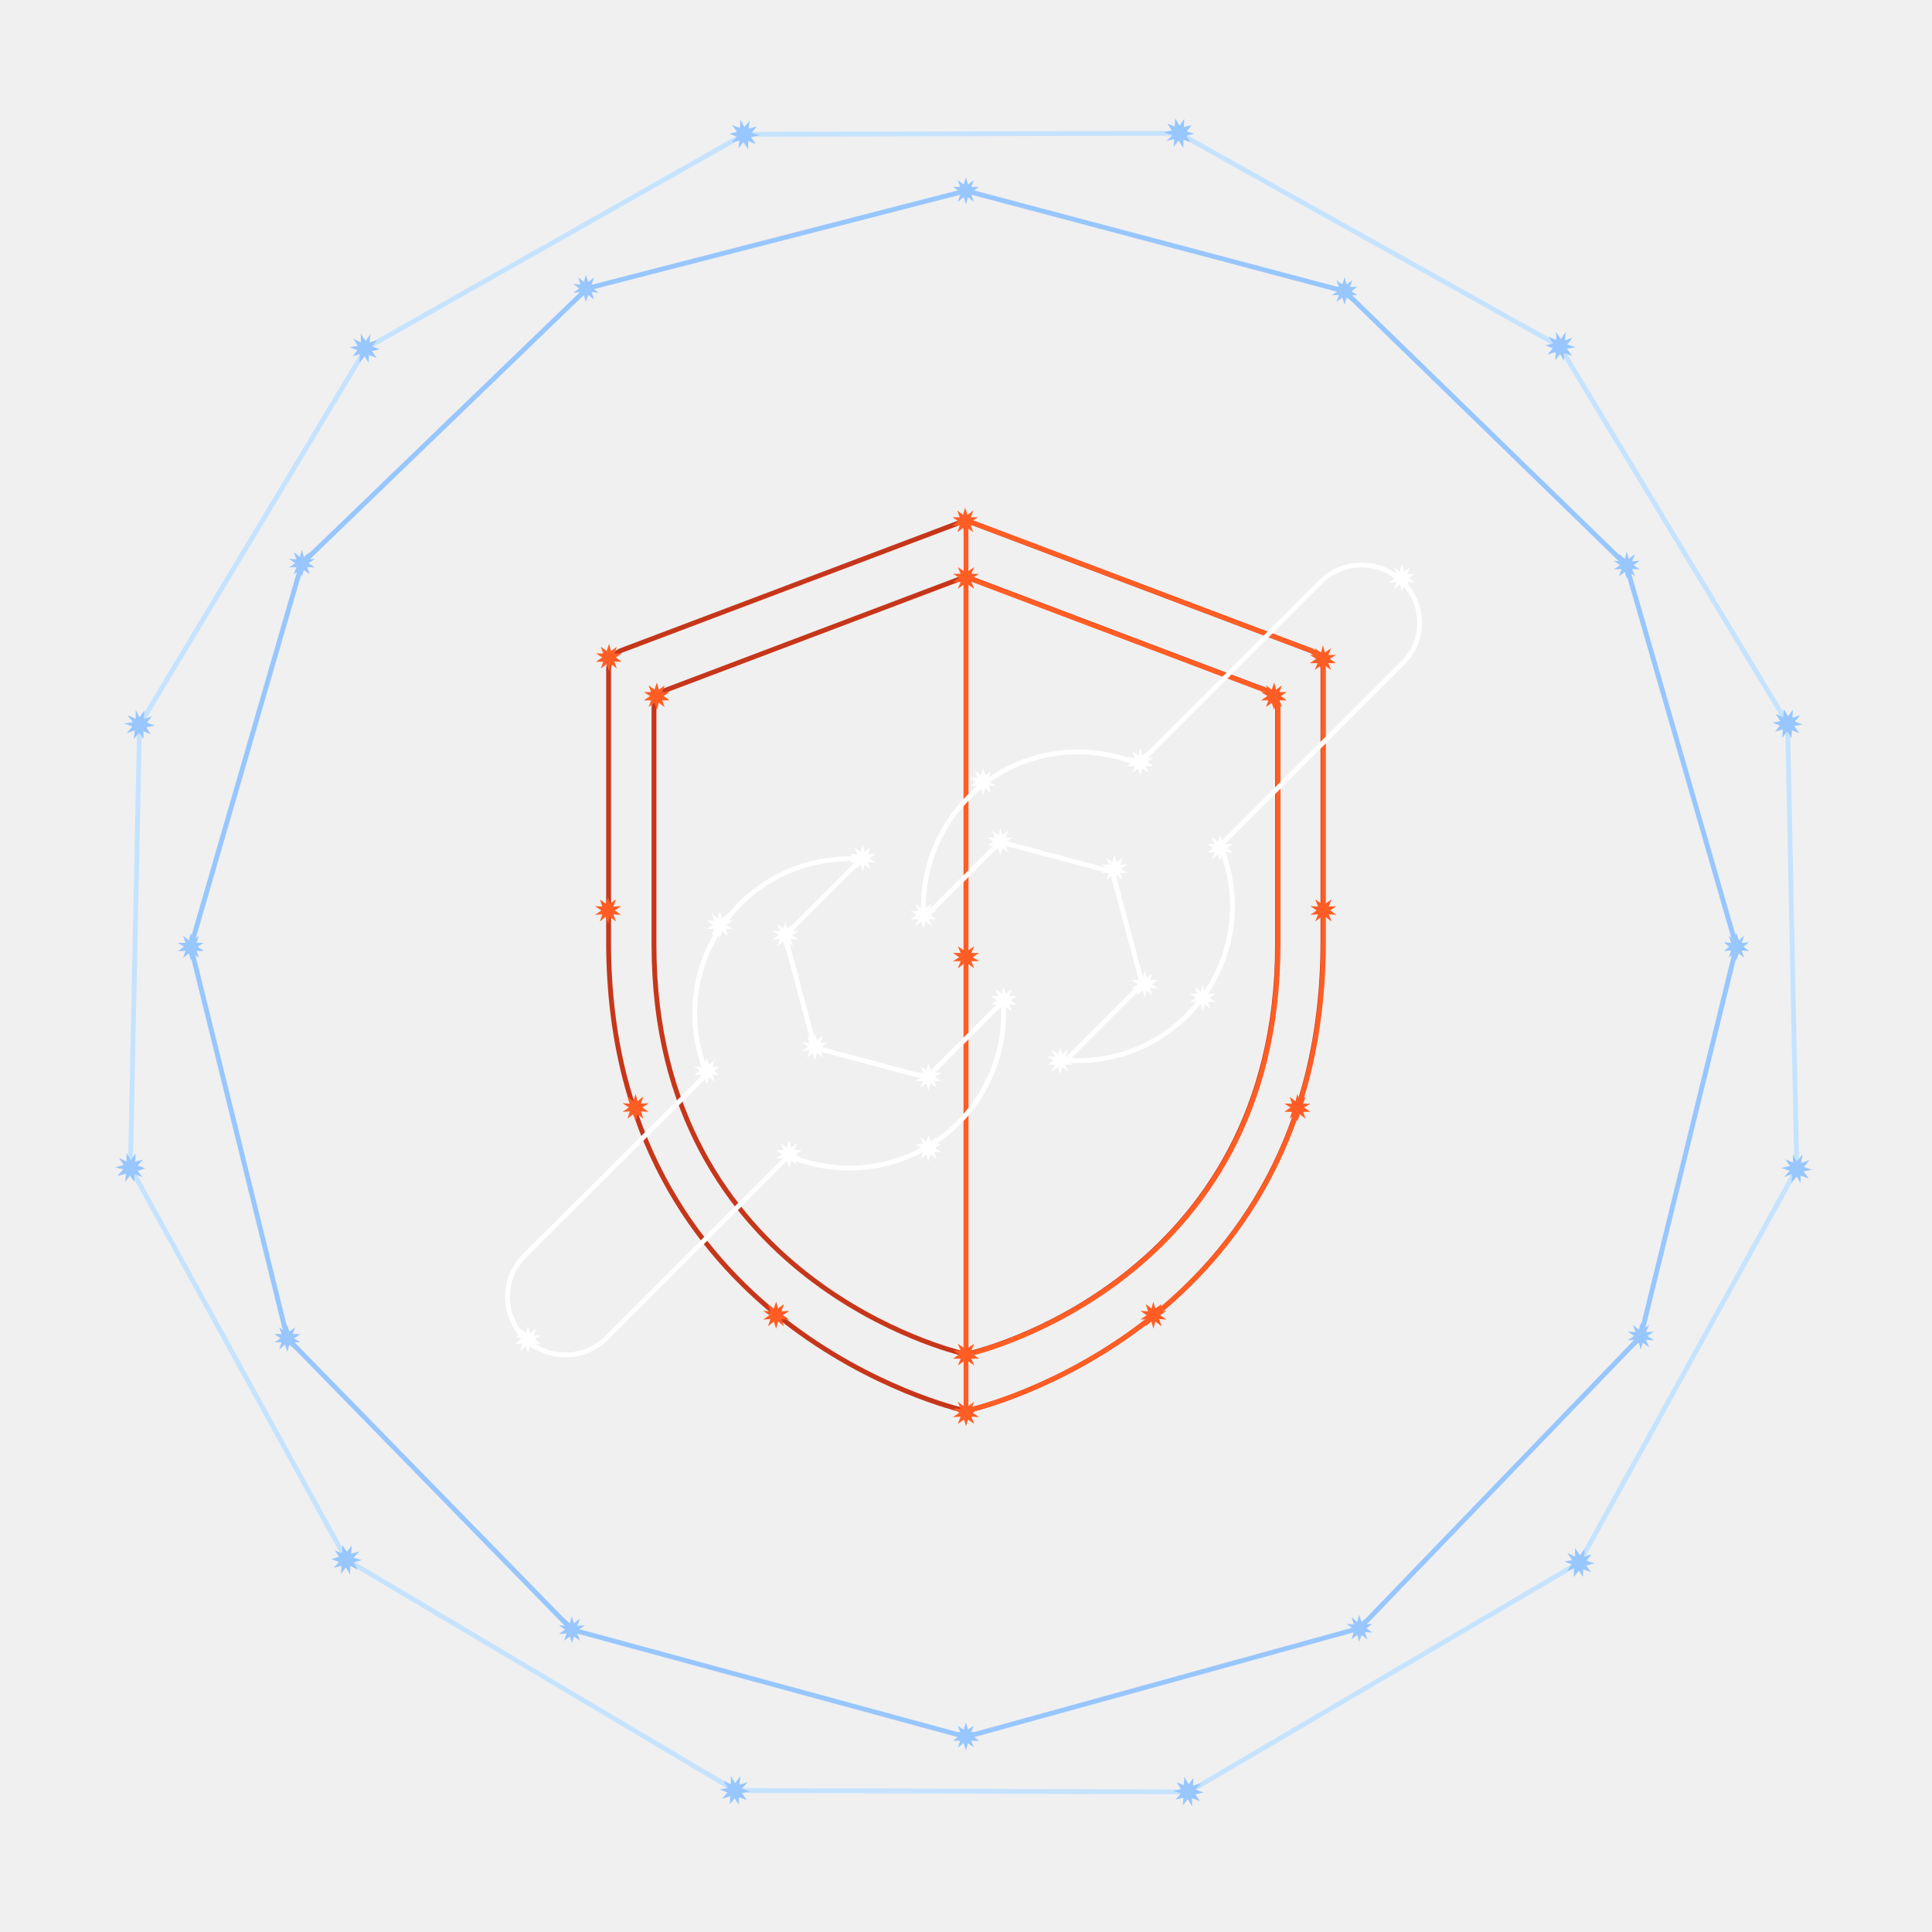
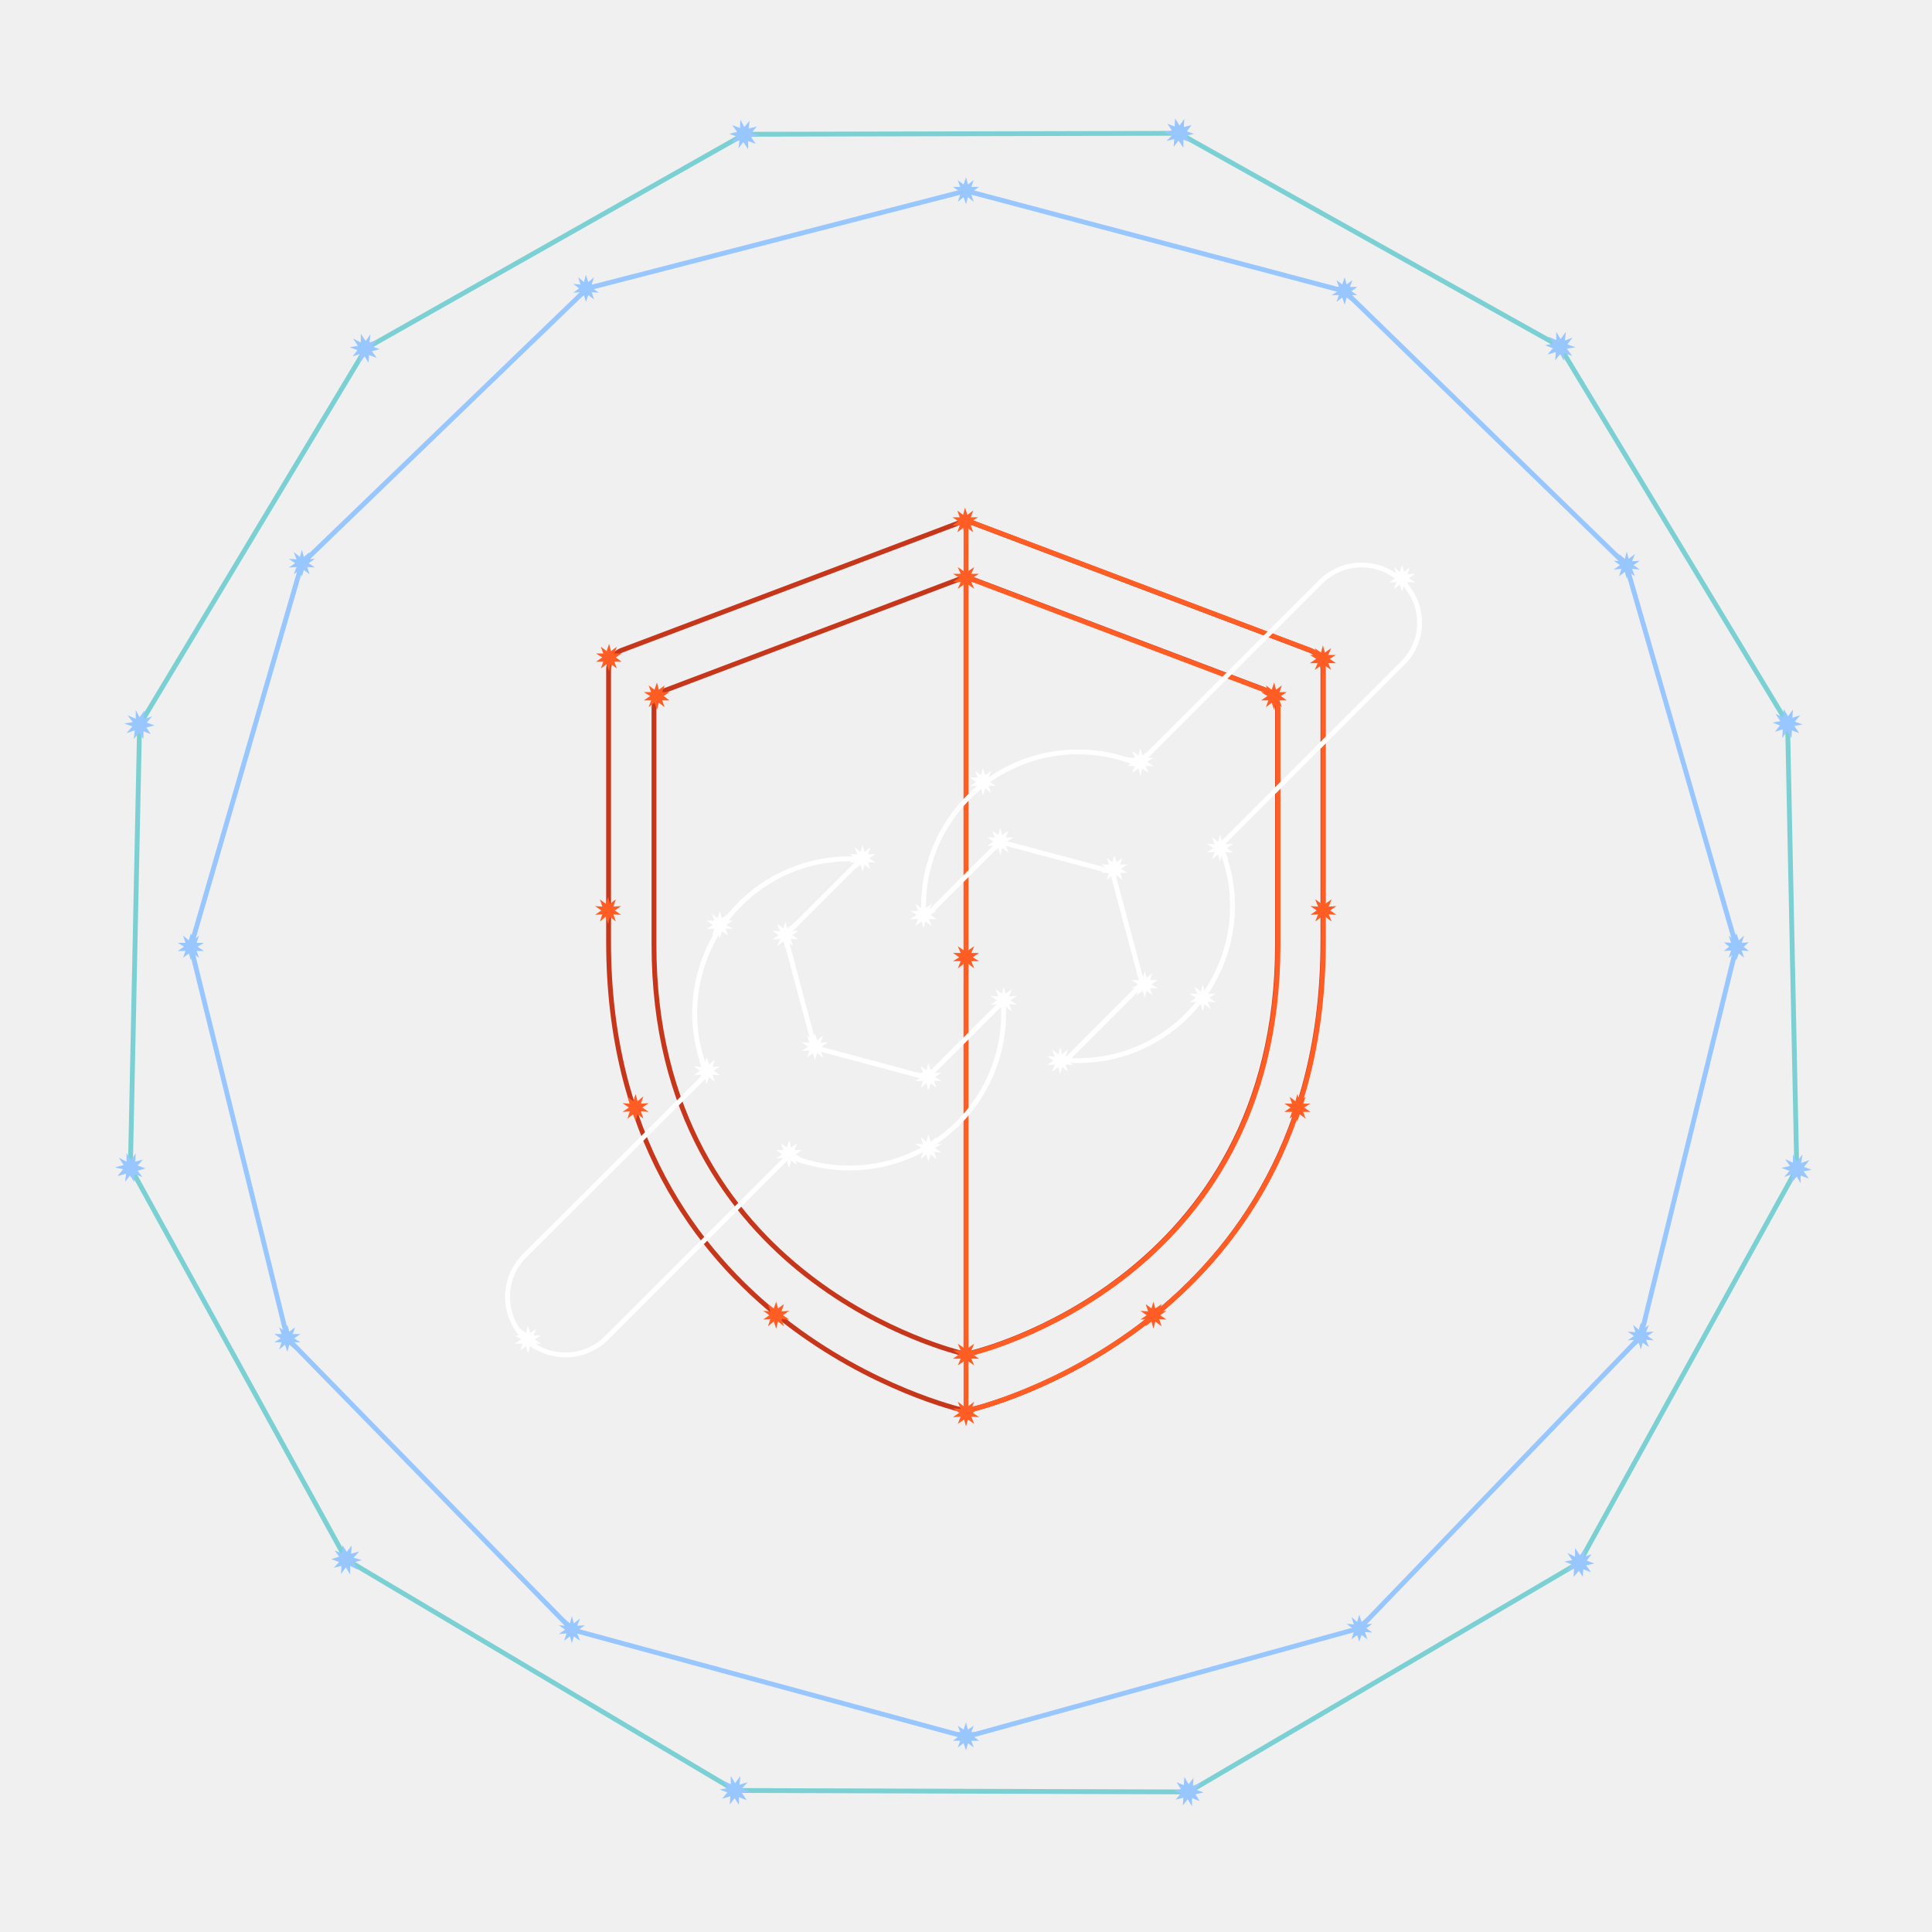
<svg xmlns="http://www.w3.org/2000/svg" xml:space="preserve" id="esl-logo" x="0" y="0" baseProfile="tiny" version="1.2" viewBox="0 0 400 400">
  <g id="esl-logo-shield">
    <path id="esl-logo-shield-main_1_" fill="none" stroke="#C6361A" stroke-miterlimit="10" d="M200 292c-.3 0-.6 0-.9-.1-.7-.2-73.1-17-73.1-96.9v-56.3c0-1.8 1.1-3.5 2.8-4.1l69.6-26.3c1-.4 2.1-.4 3.1 0l69.6 26.3c1.7.6 2.8 2.3 2.8 4.1V195c0 79.9-72.3 96.8-73.1 96.9-.2.1-.5.1-.8.1z" />
    <path id="esl-logo-shield-main-right" fill="none" stroke="#FF5D24" stroke-miterlimit="10" d="M200 108v184c.3 0 .6 0 .9-.1.7-.2 73.1-17 73.1-96.9v-56.3c0-1.8-1.1-3.5-2.8-4.1l-69.6-26.3c-.6-.2-1.1-.3-1.6-.3z" />
    <path id="esl-logo-shield-inner" fill="none" stroke="#C6361A" stroke-miterlimit="10" d="M200 280.3c-.3 0-.5 0-.8-.1-.6-.2-63.8-14.8-63.8-84.6v-49.1c0-1.6 1-3.1 2.4-3.6l60.8-23c.9-.3 1.8-.3 2.7 0l60.8 23c1.5.5 2.4 2 2.4 3.6v49.1c0 69.8-63.1 84.5-63.8 84.6-.2.1-.4.1-.7.1z" />
    <path id="esl-logo-shield-inner-right" fill="none" stroke="#FF5D24" stroke-miterlimit="10" d="M200 119.7V280.4c.3 0 .5 0 .8-.1.6-.2 63.8-14.8 63.8-84.6v-49.1c0-1.6-1-3.1-2.4-3.6l-60.8-23c-.5-.2-1-.3-1.4-.3z" />
    <g id="esl-logo-shield-stars" fill="#FF5D24">
      <path d="m126.1 133.3.4 1.5 1.2-.9-.5 1.4h1.5l-1.2.8 1.2.9h-1.5l.5 1.4-1.2-.9-.4 1.5-.5-1.5-1.2.9.5-1.4h-1.5l1.3-.9-1.3-.8h1.5l-.5-1.4 1.2.9z" />
      <path d="m125.9 185.7.4 1.4 1.2-.9-.5 1.5 1.6-.1-1.3.9 1.3.9-1.6-.1.5 1.5-1.2-1-.4 1.5-.5-1.5-1.2 1 .5-1.5-1.5.1 1.3-.9-1.3-.9 1.5.1-.5-1.5 1.2.9z" />
      <path d="m200 289.7.4 1.5 1.3-1-.6 1.5 1.6-.1-1.3.9 1.3.9-1.6-.1.6 1.5-1.3-.9-.4 1.4-.4-1.4-1.3.9.6-1.5-1.6.1 1.3-.9-1.3-.9 1.6.1-.6-1.5 1.3 1z" />
      <path d="m131.6 226.5.4 1.5 1.2-1-.5 1.5 1.6-.1-1.3.9 1.3.9-1.6-.1.5 1.5-1.2-.9-.4 1.4-.5-1.4-1.2.9.5-1.5-1.5.1 1.3-.9-1.3-.9 1.5.1-.5-1.5 1.2 1z" />
      <path d="m268.6 226.5.5 1.5 1.2-.9-.5 1.4h1.5l-1.3.8 1.3.9h-1.5l.5 1.4-1.2-.9-.5 1.5-.4-1.5-1.2.9.5-1.4h-1.6l1.3-.9-1.3-.8h1.6l-.5-1.4 1.2.9z" />
      <path d="m274 185.7.4 1.4 1.3-.9-.6 1.5 1.6-.1-1.3.9 1.3.9-1.6-.1.6 1.5-1.3-1-.4 1.5-.4-1.5-1.3 1 .6-1.5-1.6.1 1.3-.9-1.3-.9 1.6.1-.6-1.5 1.3.9z" />
      <path d="m273.9 133.6.4 1.5 1.3-.9-.6 1.4h1.6l-1.3.8 1.3.9H275l.6 1.4-1.3-.9-.4 1.5-.4-1.5-1.3.9.6-1.4h-1.6l1.3-.9-1.3-.8h1.6l-.6-1.4 1.3.9z" />
      <path d="m200 116.8.4 1.5 1.3-.9-.6 1.4h1.6l-1.3.8 1.3.9h-1.6l.6 1.4-1.3-.9-.4 1.5-.4-1.5-1.3.9.6-1.4h-1.6l1.3-.9-1.3-.8h1.6l-.6-1.4 1.3.9z" />
      <path d="m199.8 105.1.5 1.5 1.2-.9-.5 1.4h1.5l-1.3.8 1.3.9H201l.5 1.4-1.2-.9-.5 1.5-.4-1.5-1.2.9.5-1.4h-1.5l1.2-.9-1.2-.8h1.5l-.5-1.4 1.2.9z" />
      <path d="m200 195.4.4 1.4 1.3-.9-.6 1.4h1.6l-1.3.9 1.3.8h-1.6l.6 1.5-1.3-1-.4 1.5-.4-1.5-1.3 1 .6-1.5h-1.6l1.3-.8-1.3-.9h1.6l-.6-1.4 1.3.9z" />
      <path d="m200 277.6.4 1.5 1.3-.9-.6 1.4h1.6l-1.3.8 1.3.9h-1.6l.6 1.4-1.3-.9-.4 1.5-.4-1.5-1.3.9.6-1.4h-1.6l1.3-.9-1.3-.8h1.6l-.6-1.4 1.3.9z" />
      <path d="m238.8 269.5.4 1.4 1.3-.9-.5 1.5 1.5-.1-1.3.9 1.3.9-1.5-.1.5 1.5-1.3-1-.4 1.5-.4-1.5-1.2 1 .5-1.5-1.6.1 1.3-.9-1.3-.9 1.6.1-.5-1.5 1.2.9z" />
      <path d="m160.7 269.5.4 1.4 1.2-.9-.5 1.5 1.6-.1-1.3.9 1.3.9-1.6-.1.5 1.5-1.2-1-.4 1.5-.5-1.5-1.2 1 .5-1.5-1.5.1 1.3-.9-1.3-.9 1.5.1-.5-1.5 1.2.9z" />
      <path d="m263.8 141.3.4 1.5 1.2-.9-.5 1.4h1.5l-1.2.8 1.2.9h-1.5l.5 1.4-1.2-.9-.4 1.5-.5-1.5-1.2.9.5-1.4h-1.5l1.3-.9-1.3-.8h1.5l-.5-1.4 1.2.9z" />
      <path d="m136 141.3.4 1.5 1.2-.9-.5 1.4h1.5l-1.2.8 1.2.9h-1.5l.5 1.4-1.2-.9-.4 1.5-.5-1.5-1.2.9.5-1.4h-1.5l1.3-.9-1.3-.8h1.5l-.5-1.4 1.2.9z" />
    </g>
  </g>
  <g id="esl-logo-wrenches">
    <g id="esl-logo-wrench-left">
      <path id="esl-logo-wrench-left-main" fill="none" stroke="#FFF" stroke-miterlimit="10" d="m207.7 207.3-15.8 15.8-23.2-6.2-6.2-23.2 15.8-15.8c-9-.7-18.2 2.4-25.1 9.3-9.5 9.5-11.8 23.5-6.8 35.1L108.6 260c-4.7 4.7-4.7 12.3 0 17s12.3 4.7 17 0l37.7-37.7c11.6 4.9 25.6 2.7 35.1-6.8 6.9-6.9 10-16.2 9.3-25.2z" />
      <g id="esl-logo-wrench-left-stars" fill="#FFF">
        <path d="m162.6 190.8.4 1.4 1.2-.9-.5 1.5 1.6-.1-1.3.9 1.3.9-1.6-.1.5 1.5-1.2-1-.4 1.5-.4-1.5-1.3 1 .6-1.5-1.6.1 1.3-.9-1.3-.9 1.6.1-.6-1.5 1.3.9z" />
        <path d="m178.6 174.9.4 1.5 1.2-1-.5 1.5 1.6-.1-1.3.9 1.3.9-1.6-.1.5 1.5-1.2-1-.4 1.5-.4-1.5-1.3 1 .6-1.5-1.6.1 1.3-.9-1.3-.9 1.6.1-.6-1.5 1.3 1z" />
        <path d="m168.7 213.9.5 1.5 1.2-1-.5 1.5 1.5-.1-1.3.9 1.3.9-1.5-.1.5 1.5-1.2-1-.5 1.5-.4-1.5-1.2 1 .5-1.5-1.6.1 1.3-.9-1.3-.9 1.6.1-.5-1.5 1.2 1z" />
        <path d="m192.2 220.1.5 1.5 1.2-.9-.5 1.4h1.5l-1.3.9 1.3.8h-1.5l.5 1.4-1.2-.9-.5 1.5-.4-1.5-1.2.9.5-1.4h-1.6l1.3-.8-1.3-.9h1.6l-.5-1.4 1.2.9z" />
        <path d="m207.8 204.3.4 1.4 1.3-.9-.6 1.5 1.6-.1-1.3.9 1.3.9-1.6-.1.6 1.5-1.3-1-.4 1.5-.4-1.5-1.3 1 .6-1.5-1.6.1 1.3-.9-1.3-.9 1.6.1-.6-1.5 1.3.9z" />
        <path d="m146.3 218.9.5 1.5 1.2-1-.5 1.5 1.5-.1-1.2.9 1.2.9-1.5-.1.5 1.5-1.2-1-.5 1.5-.4-1.5-1.2 1 .5-1.5-1.5.1 1.2-.9-1.2-.9 1.5.1-.5-1.5 1.2 1z" />
        <path d="m163.4 236.1.4 1.5 1.2-.9-.5 1.4h1.5l-1.2.9 1.2.8h-1.5l.5 1.4-1.2-.9-.4 1.5-.5-1.5-1.2.9.5-1.4h-1.5l1.2-.8-1.2-.9h1.5l-.5-1.4 1.2.9z" />
        <path d="m149 188.6.5 1.5 1.2-.9-.5 1.4h1.5l-1.3.9 1.3.8h-1.5l.5 1.4-1.2-.9-.5 1.5-.4-1.5-1.2.9.5-1.4h-1.6l1.3-.8-1.3-.9h1.6l-.5-1.4 1.2.9z" />
        <path d="m192.2 234.9.5 1.5 1.2-1-.5 1.5 1.5-.1-1.3.9 1.3.9-1.5-.1.5 1.5-1.2-1-.5 1.5-.4-1.5-1.2 1 .5-1.5-1.6.1 1.3-.9-1.3-.9 1.6.1-.5-1.5 1.2 1z" />
        <path d="m109.3 274.5.5 1.5 1.2-.9-.5 1.4h1.5l-1.3.8 1.3.9h-1.5l.5 1.4-1.2-.9-.5 1.5-.4-1.5-1.2.9.5-1.4h-1.6l1.3-.9-1.3-.8h1.6l-.5-1.4 1.2.9z" />
      </g>
    </g>
    <g id="esl-logo-wrench-right">
      <path id="esl-logo-wrench-right-main" fill="none" stroke="#FFF" stroke-miterlimit="10" d="M290.4 120.5c-4.7-4.7-12.3-4.7-17 0l-37.7 37.7c-11.6-4.9-25.6-2.7-35.1 6.8-6.9 6.9-10 16.1-9.3 25.1l15.8-15.8 23.2 6.2 6.2 23.2-15.8 15.8c9 .7 18.2-2.4 25.1-9.3 9.5-9.5 11.8-23.5 6.8-35.1l37.7-37.7c4.8-4.6 4.8-12.2.1-16.9z" />
      <g id="esl-logo-wrench-right-stars" fill="#FFF">
        <path d="m191.2 186.6.4 1.5 1.3-1-.6 1.5h1.6l-1.3.8 1.3.9h-1.6l.6 1.4-1.3-.9-.4 1.4-.4-1.4-1.3.9.6-1.4h-1.6l1.3-.9-1.3-.8h1.6l-.6-1.5 1.3 1z" />
        <path d="m237 201 .4 1.4 1.2-.9-.5 1.4h1.6l-1.3.9 1.3.8h-1.6l.5 1.5-1.2-1-.4 1.5-.4-1.5-1.3 1 .6-1.5h-1.6l1.3-.8-1.3-.9h1.6l-.6-1.4 1.3.9z" />
        <path d="m236.1 154.9.4 1.5 1.3-.9-.6 1.4h1.6l-1.3.8 1.3.9h-1.6l.6 1.4-1.3-.9-.4 1.5-.4-1.5-1.3.9.6-1.4h-1.6l1.3-.9-1.3-.8h1.6l-.6-1.4 1.3.9z" />
        <path d="m207.1 171.4.4 1.5 1.3-.9-.6 1.4h1.6l-1.3.8 1.3.9h-1.6l.6 1.4-1.3-.9-.4 1.5-.4-1.5-1.3.9.6-1.4h-1.6l1.3-.9-1.3-.8h1.6l-.6-1.4 1.3.9z" />
        <path d="m203.5 159 .5 1.5 1.2-.9-.5 1.4h1.5l-1.3.9 1.3.8h-1.5l.5 1.5-1.2-1-.5 1.5-.4-1.5-1.2 1 .5-1.5h-1.6l1.3-.8-1.3-.9h1.6l-.5-1.4 1.2.9z" />
        <path d="m249 203.8.4 1.5 1.2-1-.5 1.5 1.6-.1-1.3.9 1.3.9-1.6-.1.5 1.5-1.2-1-.4 1.5-.4-1.5-1.3 1 .6-1.5-1.6.1 1.3-.9-1.3-.9 1.6.1-.6-1.5 1.3 1z" />
        <path d="m230.7 177.1.5 1.4 1.2-.9-.5 1.4h1.5l-1.3.9 1.3.8h-1.5l.5 1.5-1.2-1-.5 1.5-.4-1.5-1.2 1 .5-1.5H228l1.3-.8-1.3-.9h1.6l-.5-1.4 1.2.9z" />
        <path d="m219.5 216.8.4 1.5 1.2-1-.5 1.5 1.6-.1-1.3.9 1.3.9-1.6-.1.5 1.5-1.2-1-.4 1.5-.4-1.5-1.3 1 .6-1.5-1.6.1 1.3-.9-1.3-.9 1.6.1-.6-1.5 1.3 1z" />
        <path d="m252.6 172.8.4 1.5 1.3-1-.6 1.5 1.6-.1-1.3.9 1.3.9-1.6-.1.6 1.5-1.3-1-.4 1.5-.4-1.5-1.3 1 .6-1.5-1.6.1 1.3-.9-1.3-.9 1.6.1-.6-1.5 1.3 1z" />
        <path d="m290.3 116.9.4 1.5 1.2-1-.5 1.5 1.6-.1-1.3.9 1.3.9-1.6-.1.5 1.5-1.2-1-.4 1.5-.5-1.5-1.2 1 .5-1.5-1.5.1 1.3-.9-1.3-.9 1.5.1-.5-1.5 1.2 1z" />
      </g>
    </g>
  </g>
  <g id="esl-logo-border">
-     <path id="esl-logo-border-outer" fill="none" stroke="#C5E3FF" stroke-miterlimit="10" d="m28.9 150.1 46.9-78 78.3-44.3 90-.2 78.8 44.1 47.2 78.1L372 242l-45 81.5-80.9 47.5-93.9-.3-80.5-47.8L27 241.7z" />
+     <path id="esl-logo-border-outer" fill="none" stroke="#7bd0d3" stroke-miterlimit="10" d="m28.9 150.1 46.9-78 78.3-44.3 90-.2 78.8 44.1 47.2 78.1L372 242l-45 81.5-80.9 47.5-93.9-.3-80.5-47.8L27 241.7z" />
    <path id="esl-logo-border-inner" fill="none" stroke="#98C6FF" stroke-miterlimit="10" d="m62.5 116.7 59.1-57L200 39.5l78.4 20.8 58.3 56.7 22.8 79-19.8 80.7-58.2 60.4-81.5 22.5-81.6-22.2-58.9-60.3-20-81.1z" />
    <g id="esl-logo-border-outer-stars" fill="#98C6FF">
      <path d="m70.9 319.9.9 1.4 1-1.3-.1 1.7 1.7-.5-1.2 1.3 1.7.5-1.7.5.9 1.5-1.6-.8v1.8l-.9-1.5-1 1.4.1-1.7-1.6.4 1.1-1.2-1.6-.6 1.6-.5-.9-1.3 1.5.6z" />
      <path d="m245.2 367.9.9 1.5 1-1.3-.1 1.6 1.7-.5-1.2 1.3 1.7.6-1.7.4.9 1.4-1.6-.6v1.7l-.9-1.5-1 1.3.1-1.6-1.6.4 1.1-1.3-1.6-.5 1.6-.4-.9-1.4 1.5.6z" />
      <path d="m74.7 69.1 1 1.5 1-1.4-.2 1.7 1.6-.5-1.1 1.3 1.6.6-1.6.4 1 1.4-1.6-.6-.1 1.6-.8-1.3-1.1 1.3.1-1.8-1.5.5 1-1.3-1.6-.6 1.7-.3-1-1.5 1.6.8z" />
      <path d="m28.1 147 .8 1.5 1-1.4-.1 1.8 1.7-.6-1.1 1.3 1.6.6-1.7.4.9 1.4-1.5-.6v1.6l-.9-1.3-1.1 1.3.2-1.8-1.7.6 1.2-1.4-1.7-.6 1.8-.3-1.1-1.4 1.7.7z" />
      <path d="m153.3 24.8.8 1.5 1.1-1.3-.2 1.6 1.7-.4-1.1 1.3 1.6.5-1.7.4 1 1.4-1.6-.6v1.7l-1-1.5-1 1.3.2-1.6-1.7.4 1.2-1.2-1.6-.6 1.6-.4-1-1.4 1.6.6z" />
      <path d="m243.3 24.5.9 1.5 1-1.4-.1 1.7 1.6-.4-1 1.3 1.5.5-1.6.4.9 1.4-1.5-.6v1.7l-1-1.5-1 1.3.1-1.6-1.6.4 1.2-1.2-1.7-.6 1.6-.4-.9-1.4 1.5.6z" />
      <path d="m26.2 238.7.9 1.5 1-1.4-.1 1.7 1.6-.4-1.1 1.2 1.6.6-1.6.5 1 1.3-1.6-.6-.1 1.6-.9-1.3-1 1.3.2-1.7-1.8.5 1.2-1.4-1.7-.4 1.8-.5-1-1.5 1.6.8z" />
      <path d="m369.3 146.8.9 1.5 1-1.4-.1 1.7 1.6-.5-1.1 1.3 1.6.6-1.7.3 1 1.5-1.5-.6-.1 1.6-.9-1.4-1 1.4.1-1.8-1.6.5 1-1.3-1.5-.6 1.6-.3-1-1.5 1.6.7z" />
      <path d="m326.1 320.5 1 1.5 1-1.4-.1 1.7 1.5-.5-1 1.3 1.6.6-1.7.4 1 1.4-1.6-.6-.1 1.6-.8-1.3-1.1 1.3.1-1.8-1.5.6 1-1.4-1.5-.6 1.6-.3-1-1.5 1.6.8z" />
      <path d="m322.2 68.7.9 1.5 1.1-1.5-.2 1.8 1.6-.6-1.1 1.4 1.7.6-1.8.3 1.1 1.5-1.7-.6v1.6l-.8-1.4-1 1.3.1-1.7-1.7.5 1.1-1.3-1.6-.6 1.7-.4-1-1.4 1.6.7z" />
      <path d="m151.3 367.7.9 1.5 1.1-1.5-.2 1.8 1.7-.5-1.2 1.3 1.7.6-1.7.3 1 1.5-1.6-.6v1.6l-.9-1.4-1 1.3.1-1.7-1.7.5 1.1-1.3-1.6-.6 1.7-.3-.9-1.5 1.5.7z" />
      <path d="m371.2 239 .8 1.5 1.2-1.5-.3 1.8 1.7-.6-1.1 1.4 1.6.6-1.7.3 1.1 1.5-1.7-.6v1.6l-.8-1.4-1.1 1.3.1-1.8-1.6.6 1.1-1.3-1.7-.6 1.8-.4-1-1.4 1.6.7z" />
    </g>
    <g id="esl-logo-border-inner-stars" fill="#98C6FF">
      <path d="m59.5 274.3.4 1.4 1.2-.9-.5 1.4h1.6l-1.3.9 1.3.8h-1.6l.5 1.5-1.2-1-.4 1.5-.5-1.5-1.2 1 .5-1.5h-1.5l1.3-.8-1.3-.9h1.5l-.5-1.4 1.2.9z" />
      <path d="m200 356.6.4 1.5 1.2-.8-.5 1.3h1.6l-1.3.8 1.3 1h-1.6l.5 1.4-1.2-.9-.4 1.5-.5-1.5-1.2.9.5-1.4h-1.5l1.3-1-1.3-.8h1.5l-.5-1.3 1.2.8z" />
      <path d="m121.3 56.9.5 1.5 1.2-1-.5 1.5 1.5-.1-1.3.9 1.3.9-1.5-.1.5 1.5-1.2-.9-.5 1.4-.4-1.4-1.2.9.5-1.5-1.5.1 1.2-.9-1.2-.9 1.5.1-.5-1.5 1.2 1z" />
      <path d="m62.5 113.8.4 1.5 1.2-1-.5 1.5 1.6-.1-1.3.9 1.3.9-1.6-.1.5 1.5-1.2-.9-.4 1.4-.4-1.4-1.3.9.6-1.5-1.6.1 1.3-.9-1.3-.9 1.6.1-.6-1.5 1.3 1z" />
      <path d="m200 36.7.4 1.5 1.2-.9-.5 1.4h1.6l-1.3.9 1.3.7h-1.6l.5 1.5-1.2-1-.4 1.5-.5-1.5-1.2 1 .5-1.5h-1.5l1.3-.7-1.3-.9h1.5l-.5-1.4 1.2.9z" />
      <path d="m278.4 57.4.4 1.5 1.2-.9-.5 1.4h1.5l-1.2.9 1.2.8h-1.5l.5 1.4-1.2-.9-.4 1.5-.5-1.5-1.2.9.5-1.4h-1.5l1.3-.8-1.3-.9h1.5l-.5-1.4 1.2.9z" />
      <path d="m39.5 193.2.5 1.5 1.2-1-.5 1.5h1.5l-1.3.8 1.3.9h-1.5l.5 1.4-1.2-.9-.5 1.4-.4-1.4-1.2.9.5-1.4h-1.6l1.3-.9-1.3-.8h1.6l-.5-1.5 1.2 1z" />
      <path d="m359.5 193.2.5 1.5 1.1-1-.5 1.5 1.5-.1-1.1.9 1.1.9-1.5-.1.5 1.5-1.1-.9-.5 1.4-.5-1.4-1.1.9.5-1.5-1.5.1 1.1-.9-1.1-.9 1.5.1-.5-1.5 1.1 1z" />
      <path d="m281.4 334.3.5 1.5 1.2-1-.5 1.5 1.5-.1-1.2.9 1.2.9-1.5-.1.5 1.5-1.2-.9-.5 1.4-.4-1.4-1.2.9.5-1.5-1.5.1 1.2-.9-1.2-.9 1.5.1-.5-1.5 1.2 1z" />
      <path d="m336.8 114.2.4 1.5 1.3-1-.6 1.5 1.6-.1-1.3.9 1.3.9-1.6-.1.6 1.5-1.3-.9-.4 1.4-.4-1.4-1.2.9.5-1.5-1.6.1 1.3-.9-1.3-.9 1.6.1-.5-1.5 1.2 1z" />
      <path d="m118.4 334.6.4 1.5 1.3-1-.6 1.5 1.6-.1-1.3.9 1.3.9-1.6-.1.6 1.5-1.3-.9-.4 1.4-.4-1.4-1.2.9.5-1.5-1.6.1 1.3-.9-1.3-.9 1.6.1-.5-1.5 1.2 1z" />
      <path d="m339.7 273.8.4 1.5 1.3-1-.6 1.5 1.6-.1-1.3.9 1.3.9-1.6-.1.6 1.5-1.3-.9-.4 1.4-.4-1.4-1.2.9.5-1.5-1.6.1 1.3-.9-1.3-.9 1.6.1-.5-1.5 1.2 1z" />
    </g>
  </g>
</svg>
